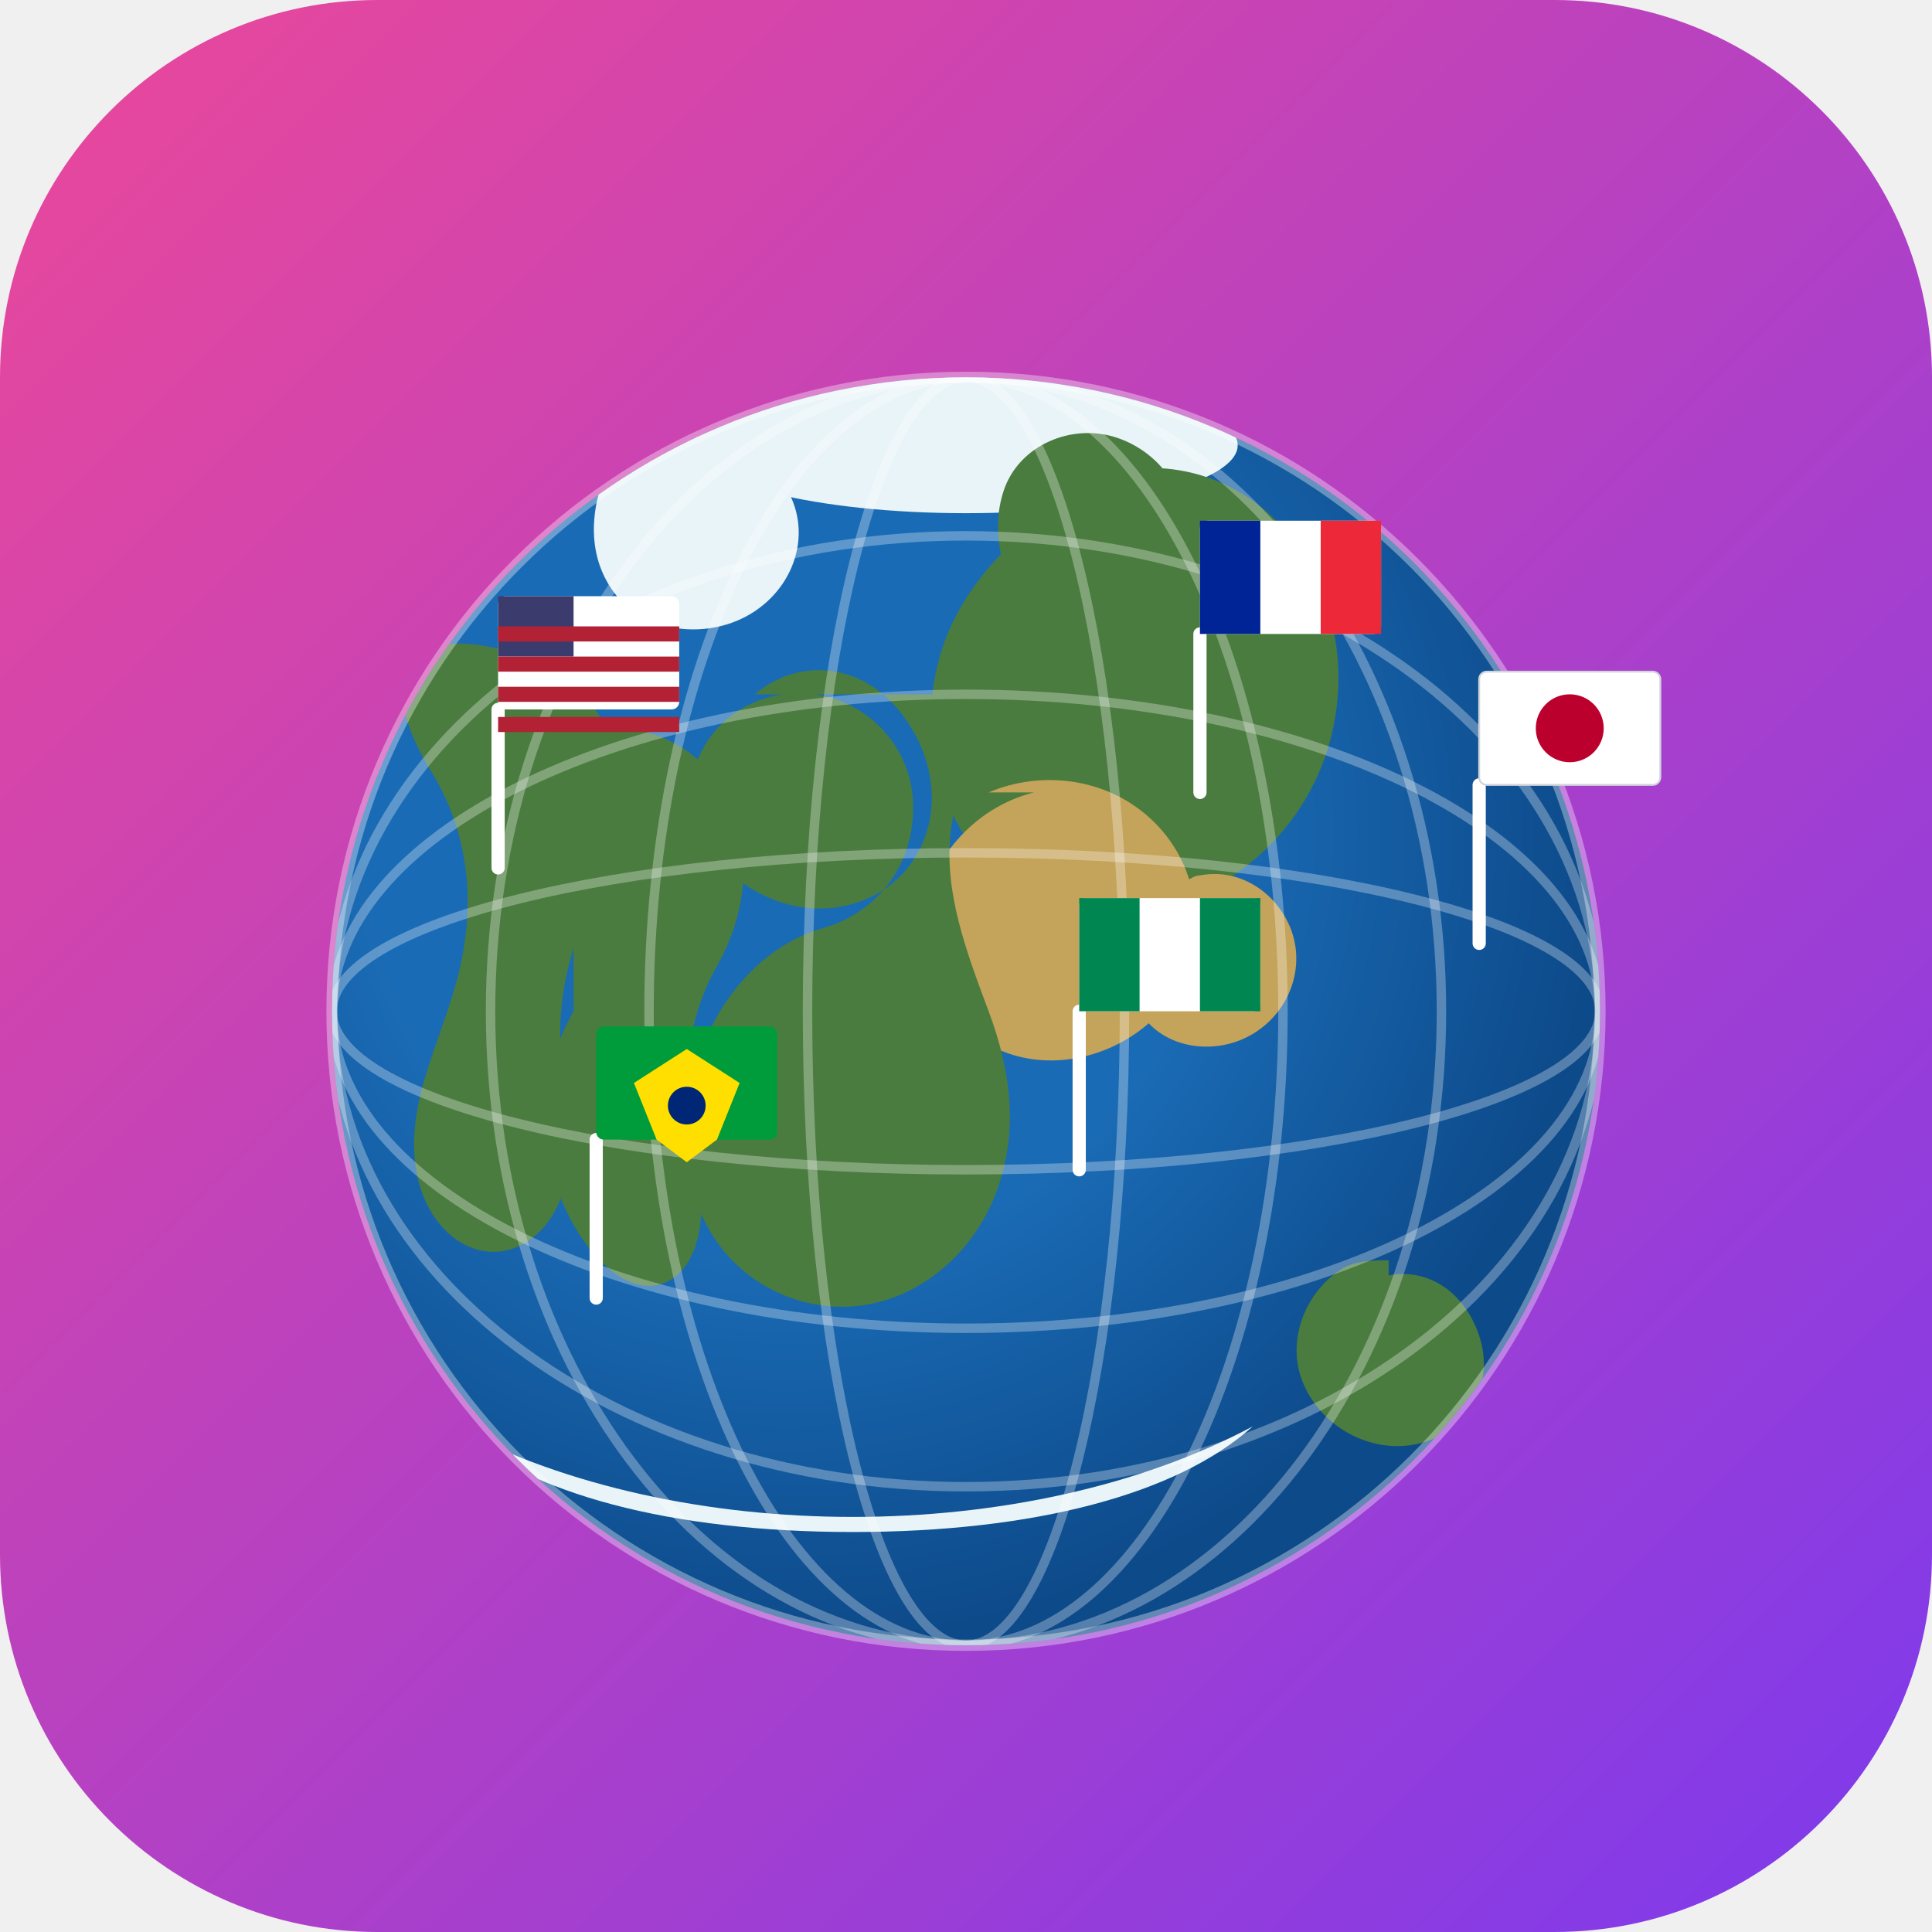
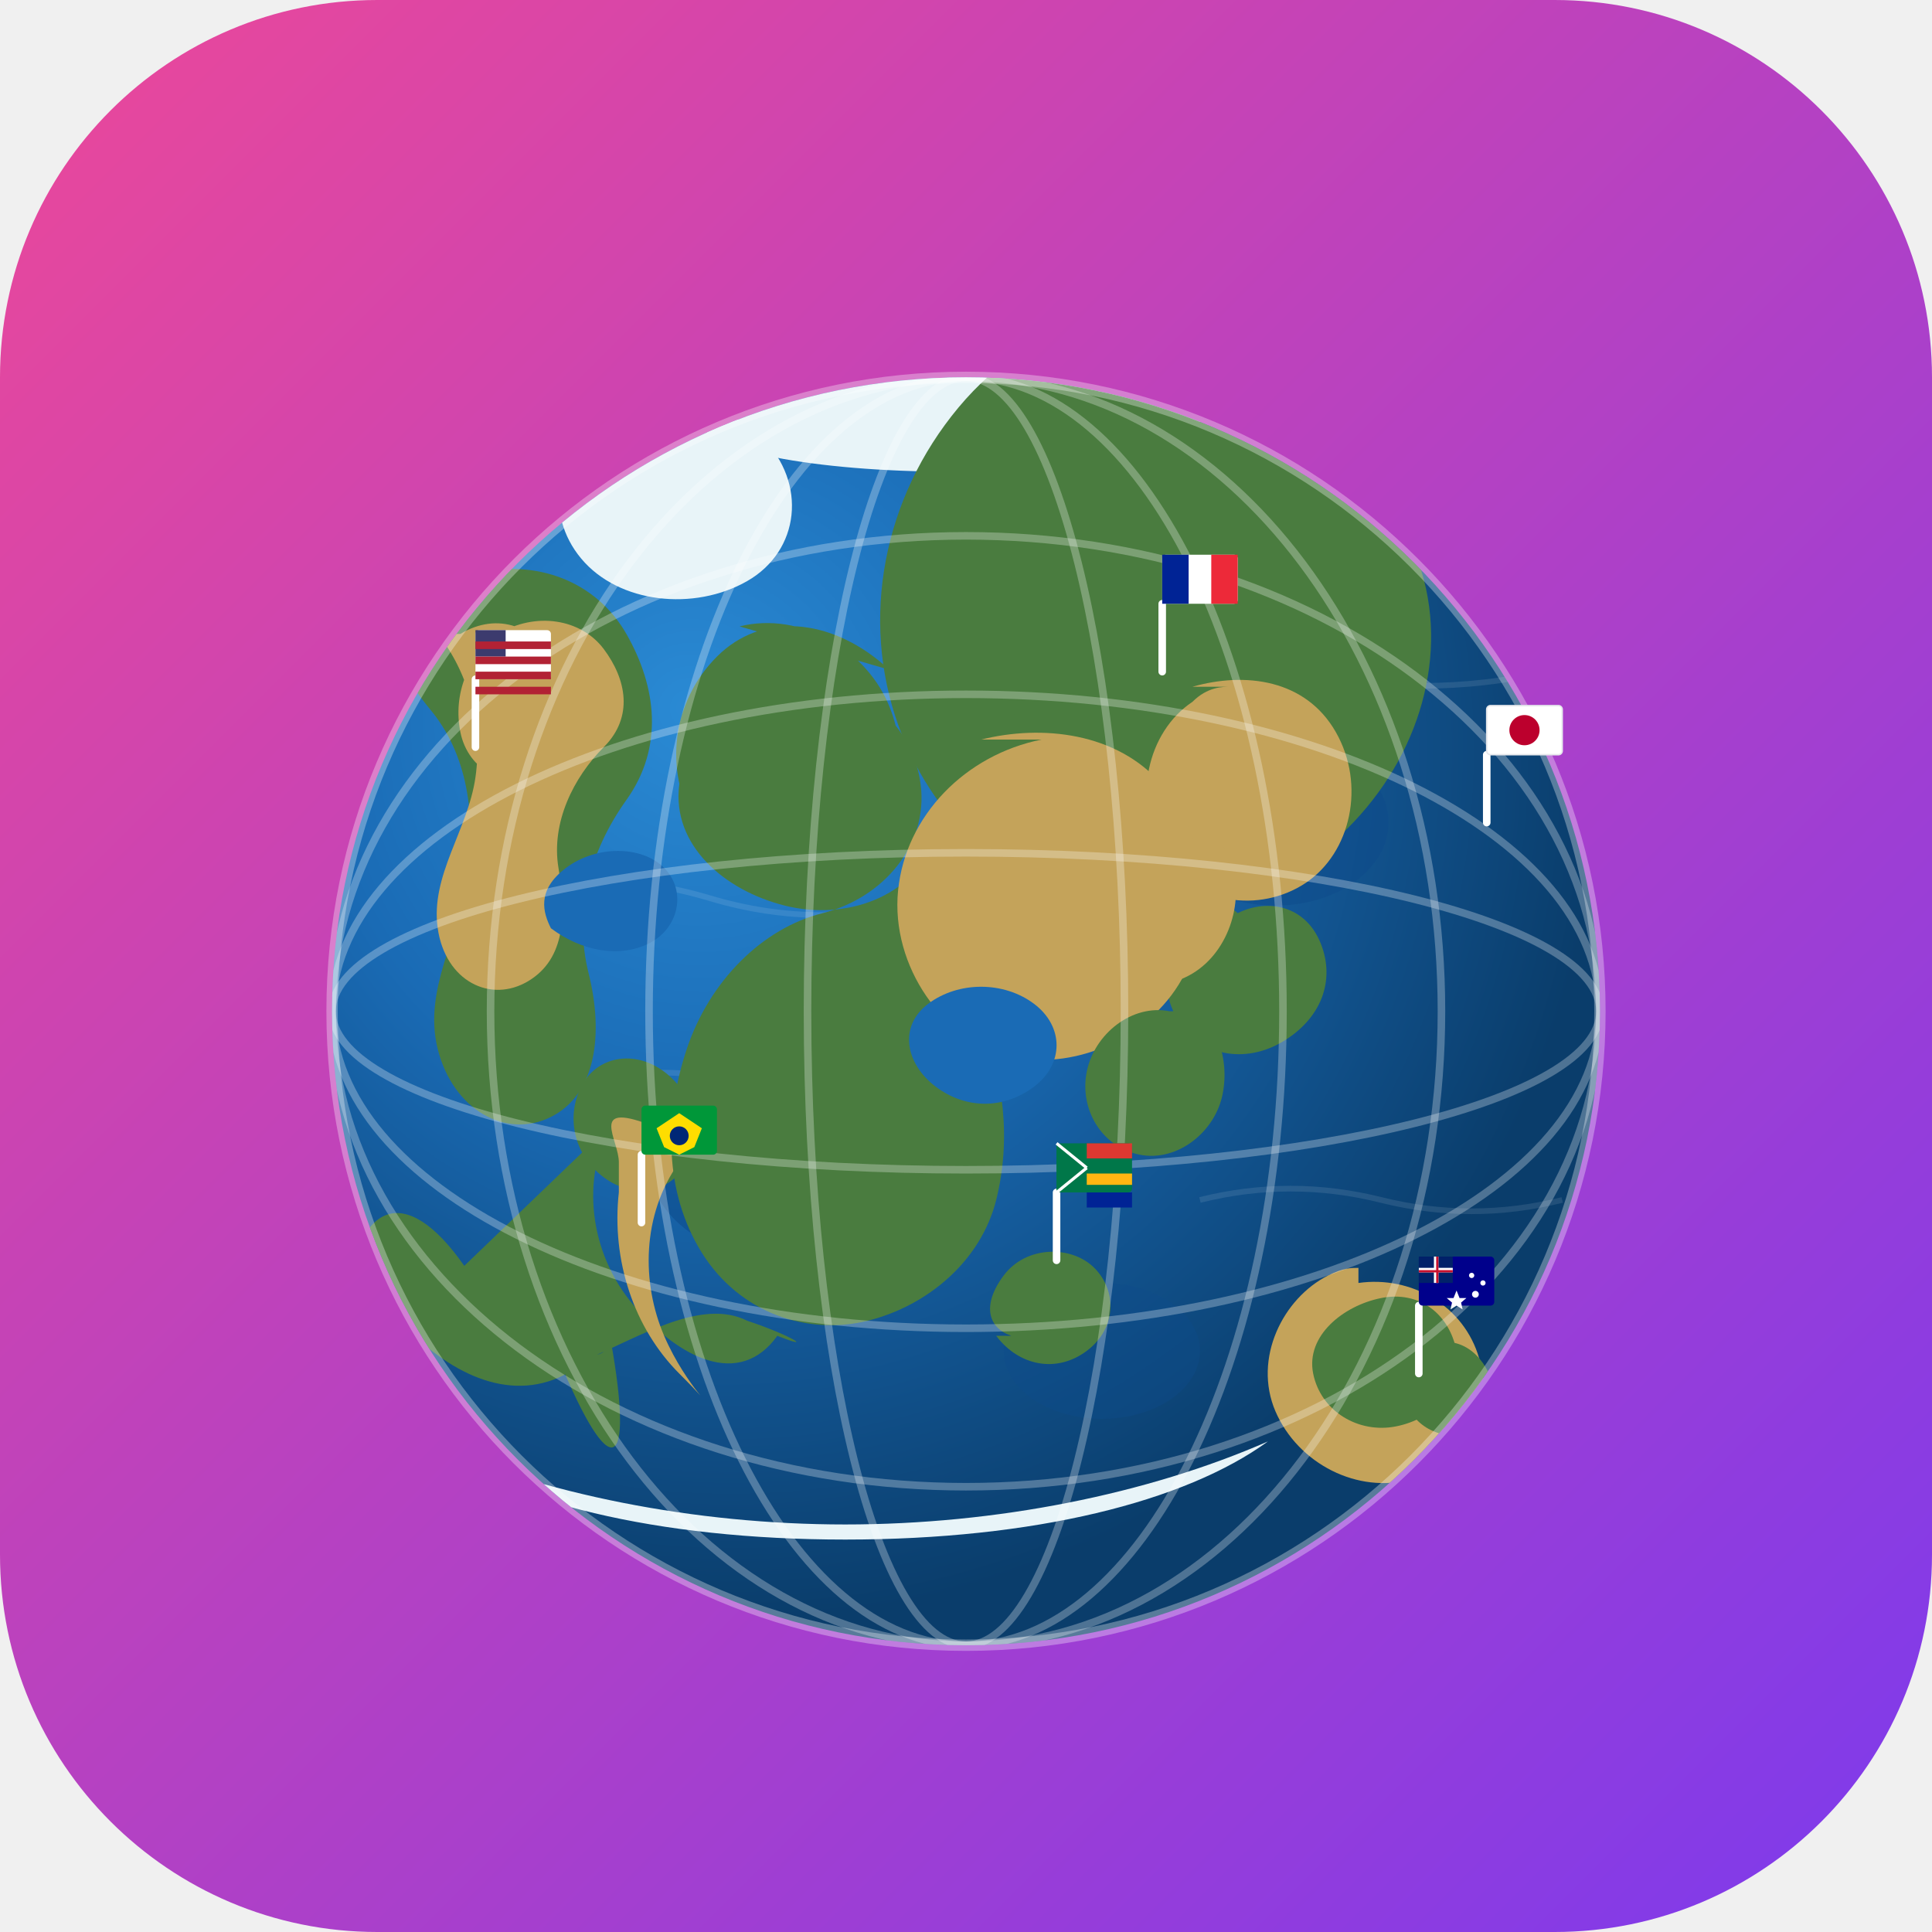
<svg xmlns="http://www.w3.org/2000/svg" viewBox="0 0 512 512" width="512" height="512">
  <defs>
    <linearGradient id="bg" x1="0%" y1="0%" x2="100%" y2="100%">
      <stop offset="0%" stop-color="#ec4899" />
      <stop offset="100%" stop-color="#7c3aed" />
    </linearGradient>
-     <radialGradient id="oceanShade" cx="36%" cy="36%" r="64%">
-       <stop offset="0%" stop-color="#1a6bb5" />
-       <stop offset="52%" stop-color="#1a6bb5" />
-       <stop offset="100%" stop-color="#0d4a8a" />
+     <radialGradient id="oceanShade" cx="32%" cy="30%" r="68%" fx="28%" fy="26%">
+       <stop offset="0%" stop-color="#2a8ad4" />
+       <stop offset="45%" stop-color="#1a6bb5" />
+       <stop offset="100%" stop-color="#0a3d6b" />
    </radialGradient>
    <clipPath id="iconClip">
      <rect width="512" height="512" rx="100" ry="100" />
    </clipPath>
    <clipPath id="globeClip">
      <circle cx="256" cy="268" r="168" />
    </clipPath>
  </defs>
  <g clip-path="url(#iconClip)">
    <rect width="512" height="512" fill="url(#bg)" />
    <circle cx="256" cy="268" r="168" fill="url(#oceanShade)" />
    <g clip-path="url(#globeClip)">
-       <ellipse cx="256" cy="118" rx="72" ry="18" fill="#e8f4f8" />
-       <path fill="#e8f4f8" d="M162 122c14-10 34-8 44 4 10 12 6 28-6 36-12 8-30 6-38-6-8-12-4-26 0-34z" />
-       <path fill="#4a7c3f" d="M108 152c-6 16-4 36 6 52 10 16 12 34 8 52-4 18-14 34-12 52 2 18 16 28 28 22 12-6 16-24 12-42-4-18 0-38 10-54 10-16 8-34-4-48-12-14-32-18-48-14z" />
-       <path fill="#4a7c3f" d="M152 268c-8 14-10 32-4 48 6 16 18 28 28 24 10-4 12-20 8-36-4-16-2-34 6-48 8-14 10-32 2-46-8-14-24-20-40-16z" />
-       <path fill="#4a7c3f" d="M286 128c18-8 40-4 54 12 14 16 18 38 12 58-6 20-22 36-42 42-20 6-42 0-54-18-12-18-12-42-2-60 10-18 28-32 50-32 14 0 26 10 28 24 2 14-8 26-22 30-14 4-30-2-36-16-6-14-2-30 10-38 12-8 28-6 36 6 8 12 4 26-8 34-12 8-26 6-36-4-10-10-14-24-10-36 4-12 18-18 30-14 12 4 20 16 18 28-2 12-14 20-26 18-12-2-20-14-18-26 2-12 14-20 26-18 12 2 18 14 14 26-4 12-18 18-30 14z" />
-       <path fill="#c4a35a" d="M262 210c14-6 32-4 44 8 12 12 14 30 6 44-8 14-26 22-42 18-16-4-28-20-26-36 2-16 14-30 30-34z" />
-       <path fill="#c4a35a" d="M318 232c10-2 20 4 24 14 4 10 0 22-10 28-10 6-24 4-30-6-6-10-2-24 8-32 4-2 6-4 8-4z" />
-       <path fill="#4a7c3f" d="M274 184c-12 6-20 20-22 36-2 16 4 32 10 48 6 16 8 32 2 48-6 16-20 28-36 30-16 2-32-6-40-20-8-14-8-32-2-48 6-16 18-28 32-32 14-4 24-16 24-32 0-16-12-28-26-30-14-2-28 6-32 20-4 14 6 28 20 34 14 6 30 2 38-10 8-12 6-28-4-40-10-12-26-14-38-4z" />
-       <path fill="#4a7c3f" d="M368 338c10-2 20 4 24 16 4 12-2 24-14 28-12 4-26-2-32-14-6-12 0-26 10-32 4-2 8-2 12-2z" />
-       <path fill="#e8f4f8" d="M120 378c30 16 68 24 106 24s76-8 106-24c-20 18-58 28-106 28s-86-10-106-28z" />
+       <ellipse cx="208" cy="308" rx="36" ry="26" fill="#0d4a8a" opacity="0.55" />
+       <ellipse cx="338" cy="218" rx="30" ry="22" fill="#0d4a8a" opacity="0.45" />
+       <ellipse cx="292" cy="358" rx="26" ry="18" fill="#0d4a8a" opacity="0.4" />
+       <g fill="none" stroke="#ffffff" stroke-opacity="0.1" stroke-width="1.5">
+         <path d="M128 238c20-6 40-6 60 0s40 6 60 0" />
+         <path d="M148 288c18-5 36-5 54 0s36 5 54 0" />
+         <path d="M278 178c22-5 44-5 66 0s44 5 66 0" />
+         <path d="M318 318c16-4 32-4 48 0s32 4 48 0" />
+       </g>
+       <path fill="#e8f4f8" d="M112 382c32 14 72 22 112 22s80-8 112-22c-22 16-62 26-112 26s-90-10-112-26z" />
+       <path fill="#e8f4f8" d="M156 116c14-12 34-12 46 0 12 12 10 30-4 38-14 8-34 6-44-6-10-12-6-28 2-32z" />
+       <ellipse cx="252" cy="112" rx="66" ry="13" fill="#e8f4f8" />
+       <path fill="#4a7c3f" d="M100 146c-2 14 4 30 14 42 10 12 12 28 10 44-2 16-12 30-8 46 4 16 18 24 30 18 12-6 14-22 10-38-4-16 0-32 10-46 10-14 8-30 0-44-8-14-24-20-40-16-8 4-12 12-12 20 0 8 6 14 14 12 8-2 12-10 10-18-2-8-10-12-18-10-8 2-12 10-10 18 2 8 10 12 18 8 8-4 10-12 6-20-4-8-14-12-22-8z" />
+       <path fill="#c4a35a" d="M116 168c8 10 12 24 10 38-2 14-12 26-10 40 2 14 14 20 24 14 10-6 10-18 8-30-2-12 4-24 12-32 8-8 6-18 0-26-6-8-18-10-28-4-8 6-12 16-10 26 2 10 12 16 22 10 10-6 10-18 4-28-6-10-16-14-26-8z" />
+       <path fill="#1a6bb5" d="M146 246c8 6 18 8 26 4 8-4 10-14 4-20-6-6-18-6-26 0-8 6-6 12-4 16z" />
+       <path fill="#4a7c3f" d="M154 288c-4 8-2 18 6 24 8 6 18 4 22-4 4-8 2-18-6-24-8-6-18-4-22 4z" />
+       <path fill="#4a7c3f" d="M162 298c-8 14-6 34 6 48 12 14 28 22 38 8 10 4 4 0-8-4-12-6-28 4-42 10-14 12-30 8-44-4-14-20-24-36-20-14 4-26 18-28 34-2 16 10 30 26 36 16 6 34 0 38-14 4-14-4-30-16-38-12-8-30-4-34 10z" />
+       <path fill="#c4a35a" d="M164 316c-2 18 4 36 16 48 12 12 2 4-4-10-6-14-6-32 4-46 10-14 0-6-8-10-16-6-8 4-8 10-4 14z" />
+       <path fill="#4a7c3f" d="M280 144c12-10 28-10 40 2 12 12 10 28-2 40-12 12-28 14-40 2-12-12-10-28 2-40 8-8 18-8 26 0 8 6 14 14 12 8-2 12-10 10-18-2-8-10-12-18-10-8 2-12 10-10 18 2 8 10 12 18 8 8-4 10-12 6-20z" />
+       <path fill="#4a7c3f" d="M302 116c22-10 50-4 66 18 16 22 14 50 0 72-14 22-40 38-68 36-28-2-52-22-62-50-10-28-4-60 16-84 20-24 52-34 80-26 14 4 24 16 22 30-2 14-16 24-30 20-14-4-22-20-16-34 6-14 22-20 36-12 14 8 16 26 8 40-8 14-26 18-40 8-14-10-16-30-6-44 10-14 30-14 42 0 12 10 12 28 0 40-10 12-30 10-40 0-10-12-18-30-14z" />
+       <path fill="#4a7c3f" d="M328 242c8-4 18-2 22 8 4 10 0 20-10 26-10 6-22 4-28-6-6-10-2-22 8-28 4-2 6-2 8 0z" />
+       <path fill="#c4a35a" d="M316 182c14-4 30-2 38 12 8 14 4 32-8 40-12 8-30 6-38-8-8-14-4-32 8-40 4-4 8-4 10-4z" />
+       <path fill="#c4a35a" d="M300 212c12-2 22 6 26 16 4 10 0 24-10 30-10 6-26 4-32-8-6-12-2-26 10-34 4-2 4-4 6-4z" />
+       <path fill="#4a7c3f" d="M272 188c-12 4-22 18-24 34-2 16 6 32 12 48 6 16 8 32 4 48-4 16-18 28-34 32-16 4-34-2-44-18-10-16-10-36-4-54 6-18 20-32 36-36 16-4 28-18 26-34-2-16-16-28-32-28-16 0-30 12-32 28-2 16 12 28 28 32 16 4 34-2 40-18 6-16 0-34-14-46-14-12-32-14-44-2-12 12-14 30-6 44 8 14 26 20 40 12 14-8 18-26 12-42-6-16-24-26-40-22z" />
+       <path fill="#c4a35a" d="M260 196c16-4 36-2 48 12 12 14 14 34 6 50-8 16-28 26-46 22-18-4-32-24-30-44 2-20 18-36 38-40 4-1 8 0 12 0z" />
+       <path fill="#4a7c3f" d="M314 264c8 6 12 16 10 26-2 10-12 18-22 16-10-2-16-12-14-22 2-10 12-18 22-16 2 0 4 0 4-4z" />
+       <path fill="#1a6bb5" d="M248 288c8 6 18 6 26 0 8-6 8-16 0-22-8-6-20-6-28 0-8 6-6 16 2 22z" />
+       <path fill="#4a7c3f" d="M264 354c6 8 16 10 24 4 8-6 8-16 2-22-6-6-18-6-24 2-6 8-4 14 2 16z" />
+       <path fill="#c4a35a" d="M360 340c14-2 28 6 32 20 4 14-4 28-18 32-14 4-30-4-36-18-6-14 2-30 14-36 4-2 6-2 8-2z" />
+       <path fill="#4a7c3f" d="M366 344c10-2 18 4 20 14 2 10-6 18-16 20-10 2-20-4-22-14-2-10 8-18 18-20z" />
+       <path fill="#4a7c3f" d="M380 356c8-2 14 4 16 12 2 8-6 14-14 12-8-2-12-10-10-18 2-8 10-8 8-6z" />
    </g>
-     <g clip-path="url(#globeClip)" fill="none" stroke="#ffffff" stroke-opacity="0.3" stroke-width="2.5">
+     <g clip-path="url(#globeClip)" fill="none" stroke="#ffffff" stroke-opacity="0.28" stroke-width="2">
      <ellipse cx="256" cy="268" rx="168" ry="42" />
      <ellipse cx="256" cy="268" rx="168" ry="84" />
      <ellipse cx="256" cy="268" rx="168" ry="126" />
      <ellipse cx="256" cy="268" rx="42" ry="168" />
      <ellipse cx="256" cy="268" rx="84" ry="168" />
      <ellipse cx="256" cy="268" rx="126" ry="168" />
    </g>
-     <circle cx="256" cy="268" r="168" fill="none" stroke="#ffffff" stroke-opacity="0.35" stroke-width="3" />
+     <circle cx="256" cy="268" r="168" fill="none" stroke="#ffffff" stroke-opacity="0.32" stroke-width="3" />
    <g>
-       <g transform="translate(318, 168)">
-         <line x1="0" y1="0" x2="0" y2="42" stroke="#ffffff" stroke-width="3.5" stroke-linecap="round" />
-         <rect x="0" y="-30" width="48" height="30" rx="2" fill="#ffffff" />
-         <rect x="0" y="-30" width="16" height="30" fill="#002395" />
-         <rect x="32" y="-30" width="16" height="30" fill="#ed2939" />
+       <g transform="translate(308, 160)">
+         <line x1="0" y1="0" x2="0" y2="18" stroke="#ffffff" stroke-width="2" stroke-linecap="round" />
+         <rect x="0" y="-13" width="20" height="13" rx="1" fill="#ffffff" />
+         <rect x="0" y="-13" width="7" height="13" fill="#002395" />
+         <rect x="13" y="-13" width="7" height="13" fill="#ed2939" />
      </g>
-       <g transform="translate(158, 302)">
-         <line x1="0" y1="0" x2="0" y2="42" stroke="#ffffff" stroke-width="3.5" stroke-linecap="round" />
-         <rect x="0" y="-30" width="48" height="30" rx="2" fill="#009c3b" />
-         <polygon points="24,-24 38,-15 32,0 24,6 16,0 10,-15" fill="#ffdf00" />
-         <circle cx="24" cy="-9" r="5" fill="#002776" />
+       <g transform="translate(170, 306)">
+         <line x1="0" y1="0" x2="0" y2="18" stroke="#ffffff" stroke-width="2" stroke-linecap="round" />
+         <rect x="0" y="-13" width="20" height="13" rx="1" fill="#009739" />
+         <polygon points="10,-11 16,-7 14,-2 10,0 6,-2 4,-7" fill="#fedd00" />
+         <circle cx="10" cy="-5" r="2.5" fill="#002776" />
      </g>
-       <g transform="translate(132, 188)">
-         <line x1="0" y1="0" x2="0" y2="42" stroke="#ffffff" stroke-width="3.5" stroke-linecap="round" />
-         <rect x="0" y="-30" width="48" height="30" rx="2" fill="#ffffff" />
-         <rect x="0" y="-30" width="20" height="16" fill="#3c3b6e" />
-         <rect x="0" y="-14" width="48" height="4" fill="#b22234" />
-         <rect x="0" y="-6" width="48" height="4" fill="#b22234" />
-         <rect x="0" y="2" width="48" height="4" fill="#b22234" />
-         <rect x="0" y="-22" width="48" height="4" fill="#b22234" />
+       <g transform="translate(126, 180)">
+         <line x1="0" y1="0" x2="0" y2="18" stroke="#ffffff" stroke-width="2" stroke-linecap="round" />
+         <rect x="0" y="-13" width="20" height="13" rx="1" fill="#ffffff" />
+         <rect x="0" y="-13" width="8" height="7" fill="#3c3b6e" />
+         <rect x="0" y="-6" width="20" height="2" fill="#b22234" />
+         <rect x="0" y="-2" width="20" height="2" fill="#b22234" />
+         <rect x="0" y="2" width="20" height="2" fill="#b22234" />
+         <rect x="0" y="-10" width="20" height="2" fill="#b22234" />
      </g>
-       <g transform="translate(392, 208)">
-         <line x1="0" y1="0" x2="0" y2="42" stroke="#ffffff" stroke-width="3.5" stroke-linecap="round" />
-         <rect x="0" y="-30" width="48" height="30" rx="2" fill="#ffffff" stroke="#d1d5db" stroke-width="0.5" />
-         <circle cx="24" cy="-15" r="9" fill="#bc002d" />
+       <g transform="translate(394, 200)">
+         <line x1="0" y1="0" x2="0" y2="18" stroke="#ffffff" stroke-width="2" stroke-linecap="round" />
+         <rect x="0" y="-13" width="20" height="13" rx="1" fill="#ffffff" stroke="#e5e7eb" stroke-width="0.4" />
+         <circle cx="10" cy="-6.5" r="4" fill="#bc002d" />
      </g>
-       <g transform="translate(286, 268)">
-         <line x1="0" y1="0" x2="0" y2="42" stroke="#ffffff" stroke-width="3.5" stroke-linecap="round" />
-         <rect x="0" y="-30" width="48" height="30" rx="2" fill="#ffffff" />
-         <rect x="0" y="-30" width="16" height="30" fill="#008751" />
-         <rect x="32" y="-30" width="16" height="30" fill="#008751" />
+       <g transform="translate(280, 316)">
+         <line x1="0" y1="0" x2="0" y2="18" stroke="#ffffff" stroke-width="2" stroke-linecap="round" />
+         <rect x="0" y="-13" width="20" height="13" rx="1" fill="#007749" />
+         <polygon points="0,-13 8,-6.5 0,0" fill="#007749" />
+         <rect x="8" y="-13" width="12" height="4" fill="#de3831" />
+         <rect x="8" y="-5" width="12" height="3" fill="#ffb612" />
+         <rect x="8" y="0" width="12" height="4" fill="#002395" />
+         <line x1="0" y1="-13" x2="8" y2="-6.5" stroke="#ffffff" stroke-width="0.8" />
+         <line x1="0" y1="0" x2="8" y2="-6.5" stroke="#ffffff" stroke-width="0.8" />
+       </g>
+       <g transform="translate(376, 346)">
+         <line x1="0" y1="0" x2="0" y2="18" stroke="#ffffff" stroke-width="2" stroke-linecap="round" />
+         <rect x="0" y="-13" width="20" height="13" rx="1" fill="#00008b" />
+         <rect x="0" y="-13" width="9" height="7" fill="#012169" />
+         <rect x="0" y="-10" width="9" height="1.2" fill="#ffffff" />
+         <rect x="4" y="-13" width="1.2" height="7" fill="#ffffff" />
+         <rect x="0" y="-9.4" width="9" height="0.6" fill="#c8102e" />
+         <rect x="4.6" y="-13" width="0.6" height="7" fill="#c8102e" />
+         <polygon points="10,-4 10.8,-2 12.6,-2 11.2,-0.8 11.6,1 10,0 8.4,1 8.8,-0.8 7.4,-2 9.2,-2" fill="#ffffff" />
+         <circle cx="15" cy="-3" r="0.9" fill="#ffffff" />
+         <circle cx="17" cy="-6" r="0.7" fill="#ffffff" />
+         <circle cx="14" cy="-8" r="0.7" fill="#ffffff" />
      </g>
    </g>
  </g>
</svg>
